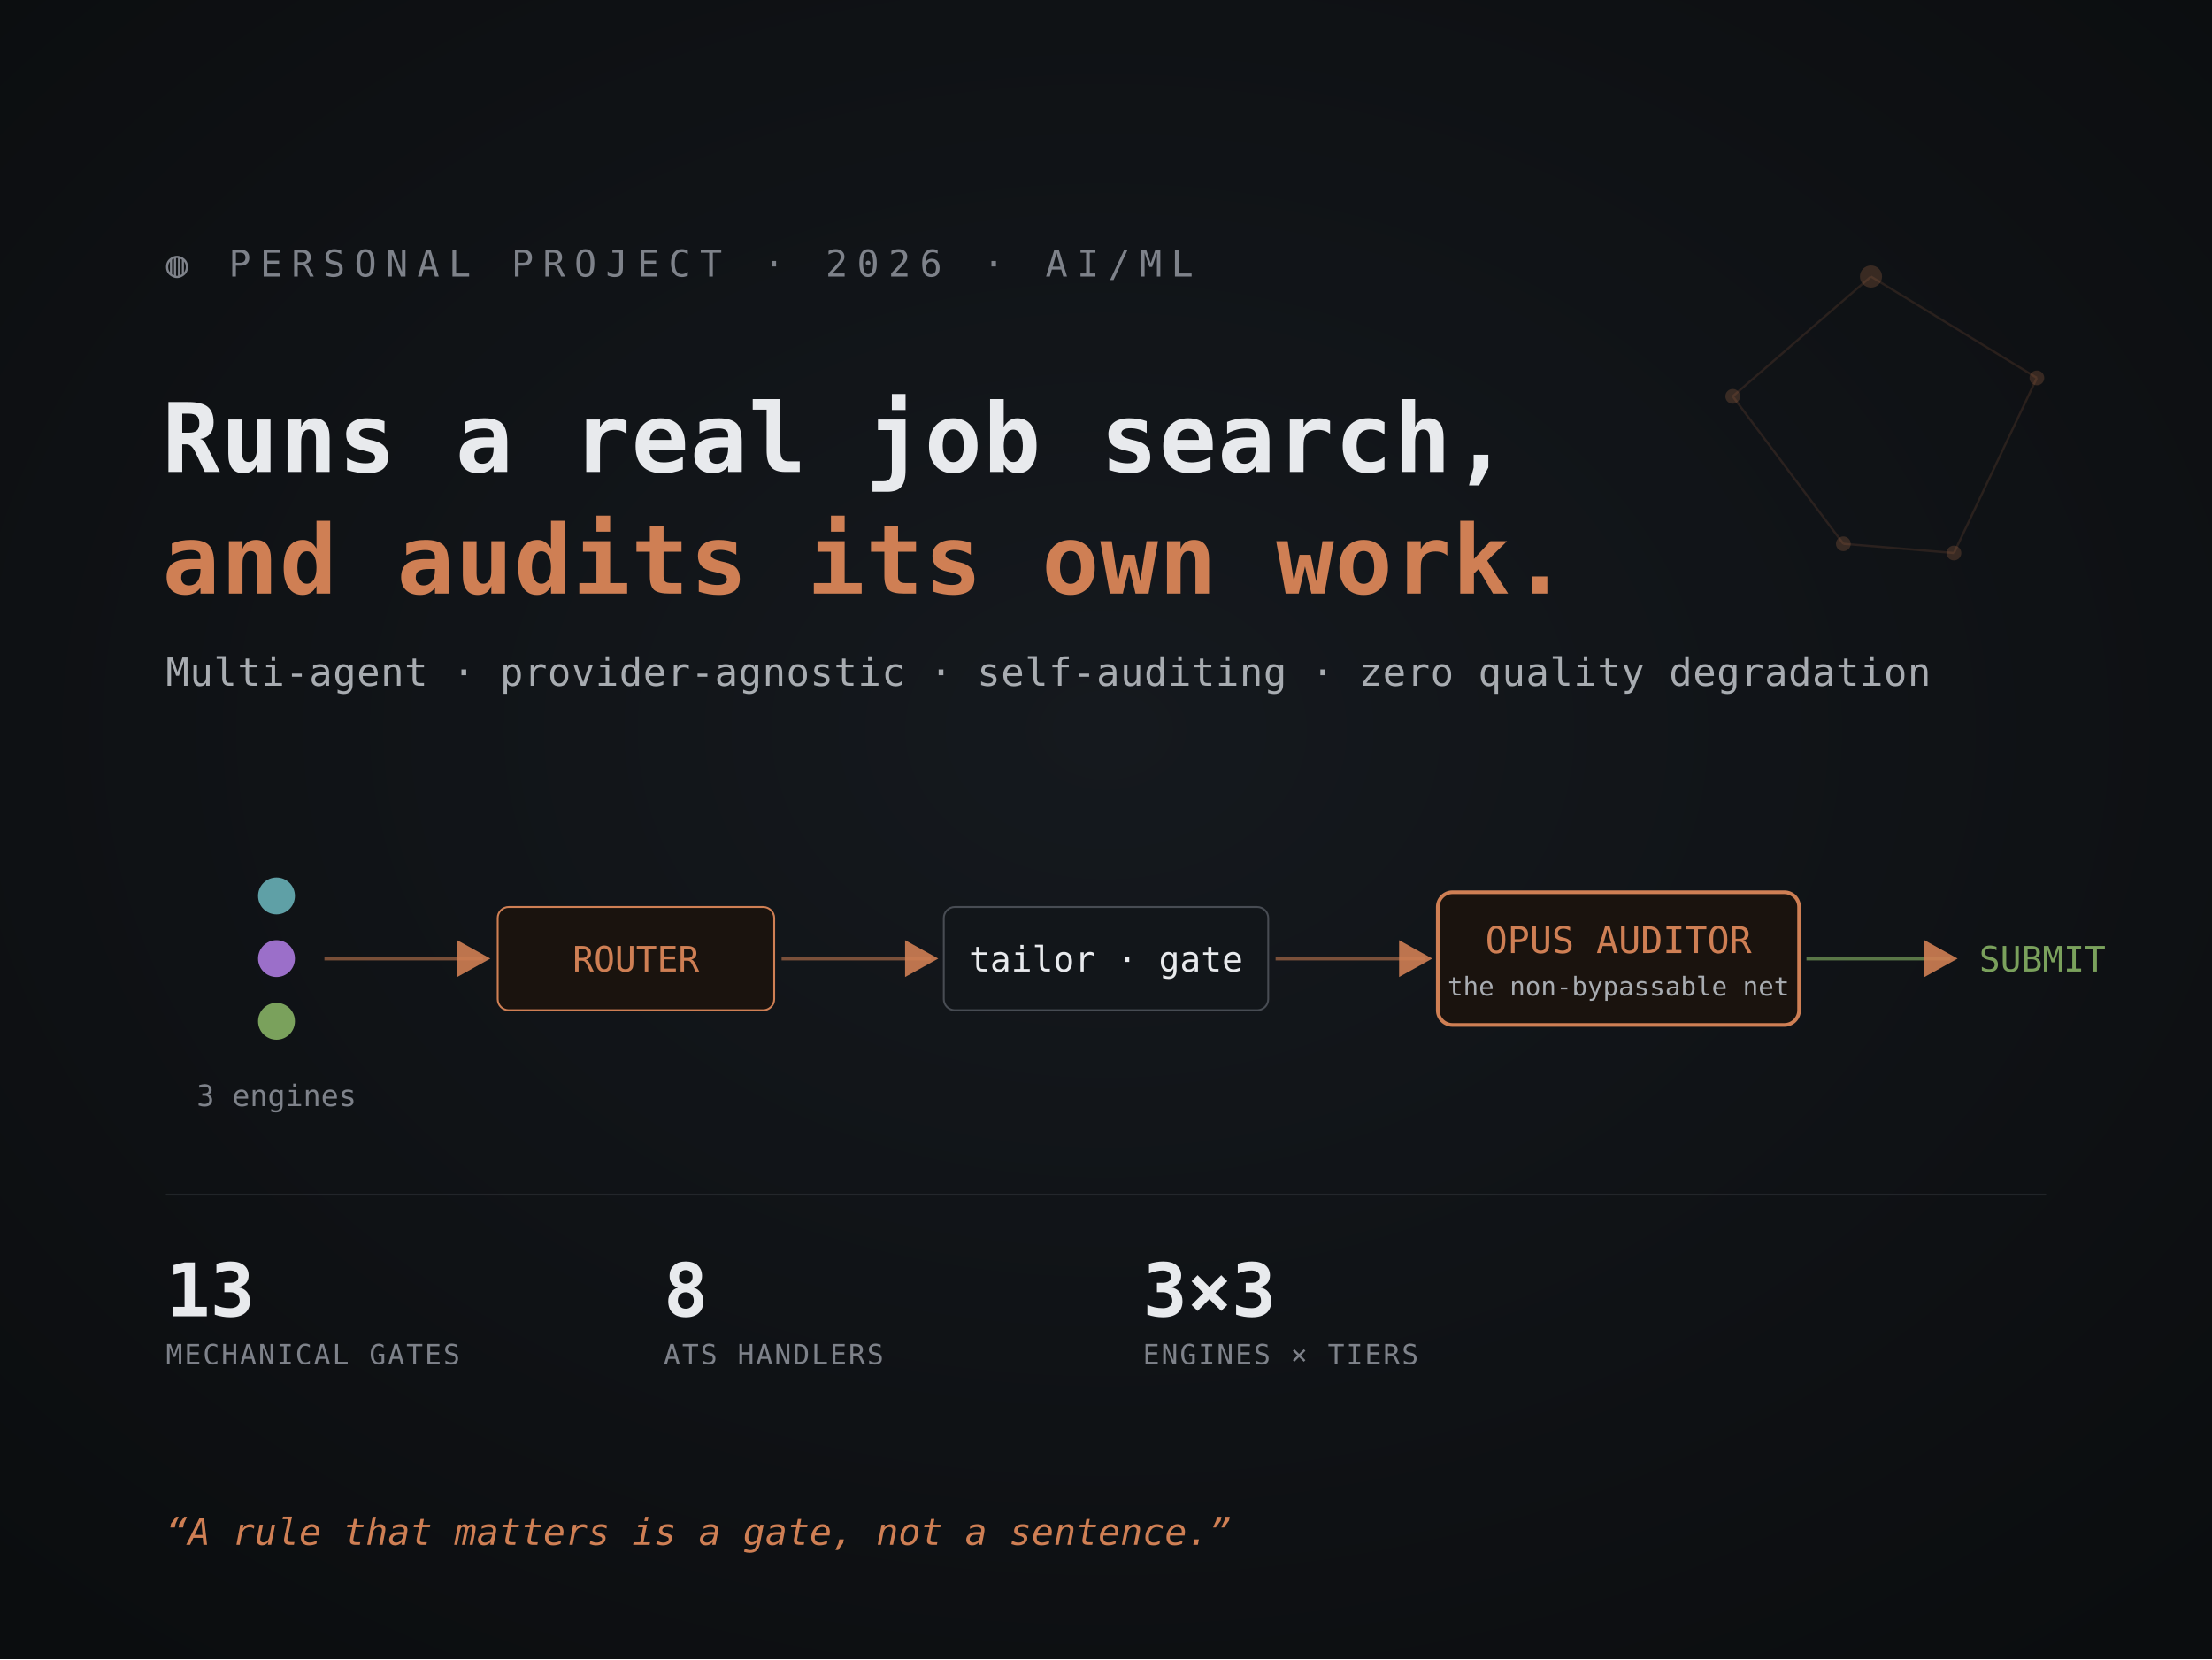
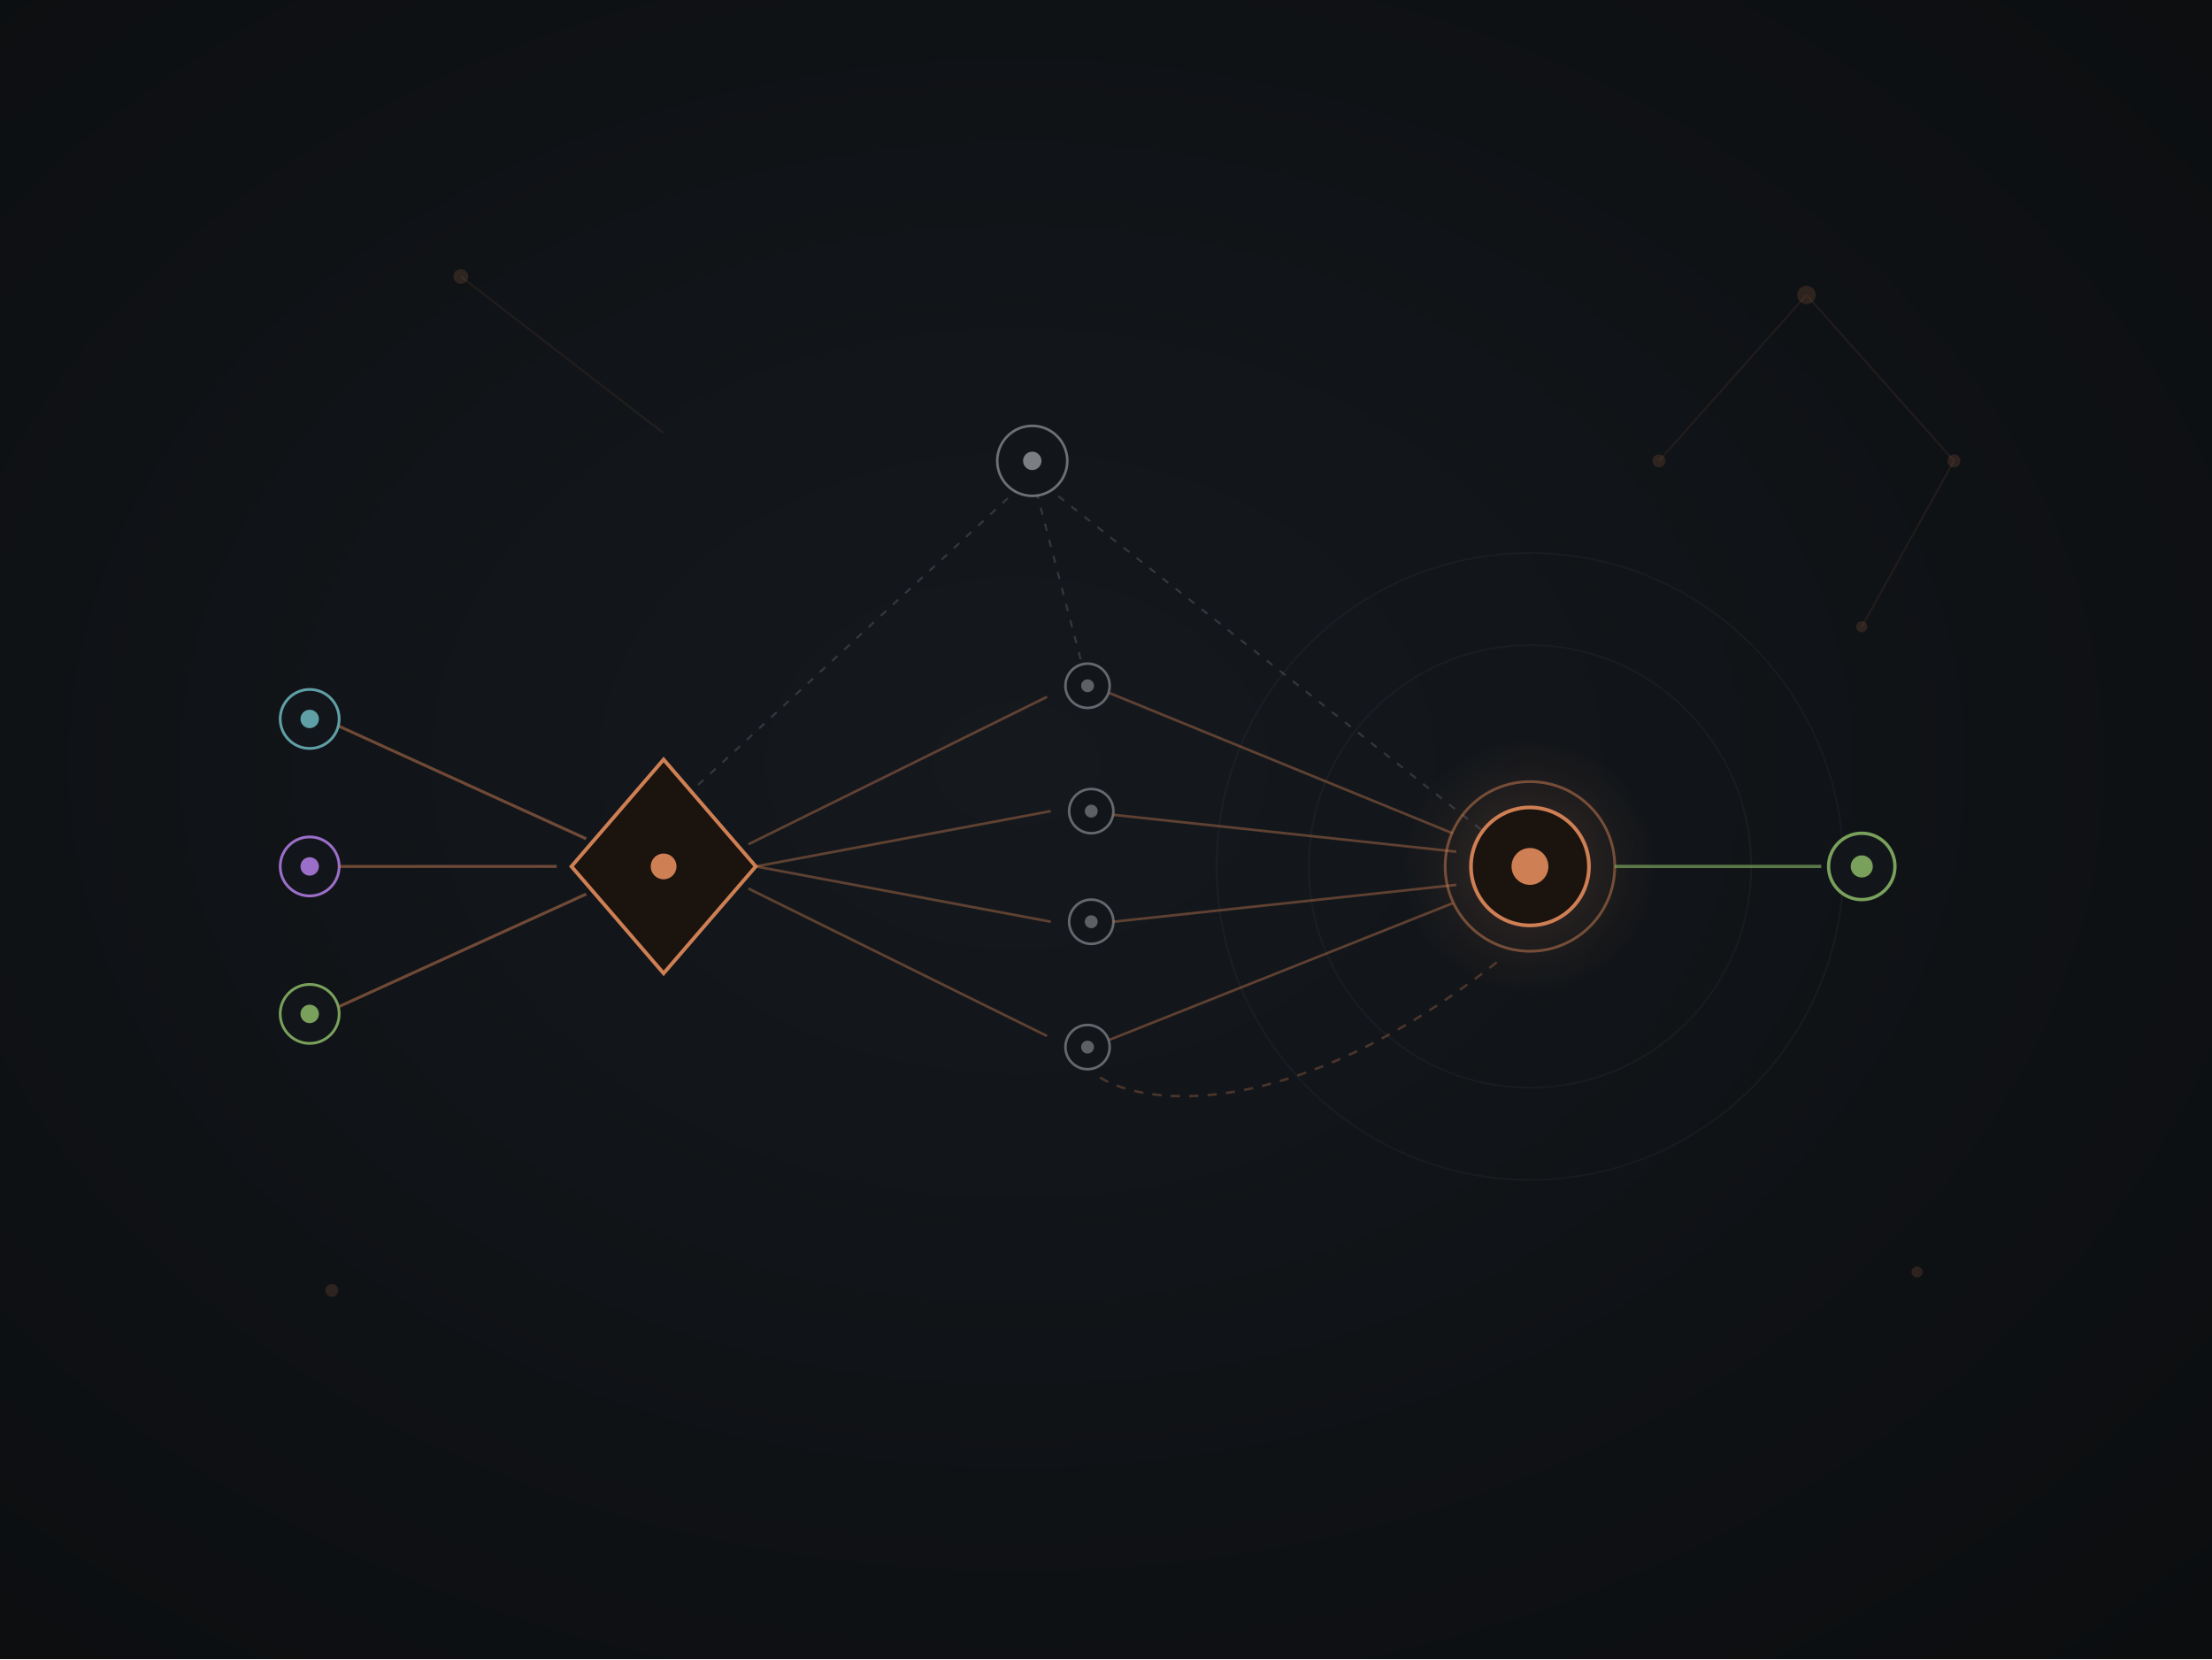
- <svg xmlns="http://www.w3.org/2000/svg" viewBox="0 0 1200 900" width="1200" height="900" font-family="'IBM Plex Mono', ui-monospace, monospace">
+ <svg xmlns="http://www.w3.org/2000/svg" viewBox="0 0 1200 900" width="1200" height="900">
  <defs>
-     <marker id="ca" markerWidth="10" markerHeight="10" refX="7" refY="5" orient="auto">
-       <path d="M0,0 L9,5 L0,10 Z" fill="#cf7f54" fill-opacity="0.9" />
-     </marker>
-     <radialGradient id="cg" cx="50%" cy="44%" r="72%">
+     <radialGradient id="cg" cx="46%" cy="46%" r="75%">
      <stop offset="0%" stop-color="#15191e" />
      <stop offset="100%" stop-color="#0b0d0f" />
    </radialGradient>
+     <radialGradient id="halo" cx="50%" cy="50%" r="50%">
+       <stop offset="0%" stop-color="#cf7f54" stop-opacity="0.22" />
+       <stop offset="70%" stop-color="#cf7f54" stop-opacity="0.05" />
+       <stop offset="100%" stop-color="#cf7f54" stop-opacity="0" />
+     </radialGradient>
  </defs>
  <rect width="1200" height="900" fill="url(#cg)" />
-   <g stroke="#cf7f54" stroke-opacity="0.14" stroke-width="1.2" fill="none">
-     <path d="M1015,150 L1105,205 M1015,150 L940,215 M1105,205 L1060,300 M940,215 L1000,295 M1060,300 L1000,295" />
+   <g stroke="#cf7f54" stroke-opacity="0.10" stroke-width="1" fill="none">
+     <path d="M250,150 L360,235 M980,160 L1060,250 M980,160 L900,250 M1060,250 L1010,340" />
  </g>
-   <g fill="#cf7f54" fill-opacity="0.22">
-     <circle cx="1015" cy="150" r="6" />
-     <circle cx="1105" cy="205" r="4" />
-     <circle cx="940" cy="215" r="4" />
-     <circle cx="1060" cy="300" r="4" />
-     <circle cx="1000" cy="295" r="4" />
+   <g fill="#cf7f54" fill-opacity="0.16">
+     <circle cx="250" cy="150" r="4" />
+     <circle cx="980" cy="160" r="5" />
+     <circle cx="1060" cy="250" r="3.5" />
+     <circle cx="900" cy="250" r="3.5" />
+     <circle cx="1010" cy="340" r="3" />
+     <circle cx="180" cy="700" r="3.5" />
+     <circle cx="1040" cy="690" r="3" />
  </g>
-   <text x="90" y="150" fill="#7e828a" font-size="20" letter-spacing="5">◍  PERSONAL PROJECT · 2026 · AI/ML</text>
-   <text x="88" y="256" fill="#e8eaed" font-size="52" font-weight="600" letter-spacing="0.5">Runs a real job search,</text>
-   <text x="88" y="322" fill="#cf7f54" font-size="52" font-weight="600" letter-spacing="0.5">and audits its own work.</text>
-   <text x="90" y="372" fill="#a8acb1" font-size="21" letter-spacing="0.3">Multi-agent · provider-agnostic · self-auditing · zero quality degradation</text>
-   <g font-size="20">
-     <circle cx="150" cy="486" r="10" fill="#5fa0a6" />
-     <circle cx="150" cy="520" r="10" fill="#9b6fc9" />
-     <circle cx="150" cy="554" r="10" fill="#7aa15c" />
-     <text x="150" y="600" text-anchor="middle" fill="#7e828a" font-size="16">3 engines</text>
-     <path d="M176,520 L262,520" fill="none" stroke="#cf7f54" stroke-opacity="0.55" stroke-width="2" marker-end="url(#ca)" />
-     <rect x="270" y="492" width="150" height="56" rx="6" fill="#1a130e" stroke="#cf7f54" />
-     <text x="345" y="527" text-anchor="middle" fill="#cf7f54" font-size="19">ROUTER</text>
-     <path d="M424,520 L505,520" fill="none" stroke="#cf7f54" stroke-opacity="0.55" stroke-width="2" marker-end="url(#ca)" />
-     <rect x="512" y="492" width="176" height="56" rx="6" fill="#12161a" stroke="#5e636b" stroke-opacity="0.7" />
-     <text x="600" y="527" text-anchor="middle" fill="#e8eaed" font-size="19">tailor · gate</text>
-     <path d="M692,520 L773,520" fill="none" stroke="#cf7f54" stroke-opacity="0.55" stroke-width="2" marker-end="url(#ca)" />
-     <rect x="780" y="484" width="196" height="72" rx="8" fill="#1a130e" stroke="#cf7f54" stroke-width="2" />
-     <text x="878" y="517" text-anchor="middle" fill="#cf7f54" font-size="20">OPUS AUDITOR</text>
-     <text x="878" y="540" text-anchor="middle" fill="#a8acb1" font-size="14">the non-bypassable net</text>
-     <path d="M980,520 L1058,520" fill="none" stroke="#7aa15c" stroke-opacity="0.7" stroke-width="2" marker-end="url(#ca)" />
-     <text x="1108" y="527" text-anchor="middle" fill="#7aa15c" font-size="19">SUBMIT</text>
+   <g stroke="#5e636b" stroke-opacity="0.10" fill="none">
+     <circle cx="830" cy="470" r="120" />
+     <circle cx="830" cy="470" r="170" />
  </g>
-   <line x1="90" y1="648" x2="1110" y2="648" stroke="#5e636b" stroke-opacity="0.25" stroke-width="1" />
-   <g>
-     <text x="90" y="714" fill="#e8eaed" font-size="40" font-weight="600">13</text>
-     <text x="90" y="740" fill="#7e828a" font-size="15" letter-spacing="1">MECHANICAL GATES</text>
-     <text x="360" y="714" fill="#e8eaed" font-size="40" font-weight="600">8</text>
-     <text x="360" y="740" fill="#7e828a" font-size="15" letter-spacing="1">ATS HANDLERS</text>
-     <text x="620" y="714" fill="#e8eaed" font-size="40" font-weight="600">3×3</text>
-     <text x="620" y="740" fill="#7e828a" font-size="15" letter-spacing="1">ENGINES × TIERS</text>
+   <g stroke="#a8acb1" stroke-opacity="0.22" stroke-width="1.1" stroke-dasharray="4 5" fill="none">
+     <path d="M560,258 L372,432" />
+     <path d="M560,258 L590,372" />
+     <path d="M560,258 L806,452" />
  </g>
-   <text x="90" y="838" fill="#cf7f54" font-size="20" font-style="italic">“A rule that matters is a gate, not a sentence.”</text>
+   <circle cx="560" cy="250" r="19" fill="#12161a" stroke="#a8acb1" stroke-opacity="0.6" stroke-width="1.4" />
+   <circle cx="560" cy="250" r="5" fill="#a8acb1" fill-opacity="0.7" />
+   <g stroke-width="1.5">
+     <circle cx="168" cy="390" r="16" fill="#12161a" stroke="#5fa0a6" />
+     <circle cx="168" cy="470" r="16" fill="#12161a" stroke="#9b6fc9" />
+     <circle cx="168" cy="550" r="16" fill="#12161a" stroke="#7aa15c" />
+     <circle cx="168" cy="390" r="5" fill="#5fa0a6" />
+     <circle cx="168" cy="470" r="5" fill="#9b6fc9" />
+     <circle cx="168" cy="550" r="5" fill="#7aa15c" />
+   </g>
+   <g stroke="#cf7f54" stroke-opacity="0.5" stroke-width="1.6" fill="none">
+     <path d="M184,394 L318,455" />
+     <path d="M184,470 L302,470" />
+     <path d="M184,546 L318,485" />
+   </g>
+   <path d="M360,412 L410,470 L360,528 L310,470 Z" fill="#1a130e" stroke="#cf7f54" stroke-width="2" />
+   <circle cx="360" cy="470" r="7" fill="#cf7f54" />
+   <g stroke="#cf7f54" stroke-opacity="0.4" stroke-width="1.4" fill="none">
+     <path d="M406,458 L568,378" />
+     <path d="M410,470 L570,440" />
+     <path d="M410,470 L570,500" />
+     <path d="M406,482 L568,562" />
+   </g>
+   <g fill="#12161a" stroke="#a8acb1" stroke-opacity="0.55" stroke-width="1.4">
+     <circle cx="590" cy="372" r="12" />
+     <circle cx="592" cy="440" r="12" />
+     <circle cx="592" cy="500" r="12" />
+     <circle cx="590" cy="568" r="12" />
+   </g>
+   <g fill="#a8acb1" fill-opacity="0.5">
+     <circle cx="590" cy="372" r="3.5" />
+     <circle cx="592" cy="440" r="3.5" />
+     <circle cx="592" cy="500" r="3.5" />
+     <circle cx="590" cy="568" r="3.5" />
+   </g>
+   <g stroke="#cf7f54" stroke-opacity="0.4" stroke-width="1.4" fill="none">
+     <path d="M602,376 L788,452" />
+     <path d="M604,442 L790,462" />
+     <path d="M604,500 L790,480" />
+     <path d="M602,564 L788,490" />
+   </g>
+   <circle cx="830" cy="470" r="70" fill="url(#halo)" />
+   <circle cx="830" cy="470" r="46" fill="none" stroke="#cf7f54" stroke-opacity="0.5" stroke-width="1.5" />
+   <circle cx="830" cy="470" r="32" fill="#1a130e" stroke="#cf7f54" stroke-width="2" />
+   <circle cx="830" cy="470" r="10" fill="#cf7f54" />
+   <path d="M812,522 C700,610 620,600 596,584" fill="none" stroke="#cf7f54" stroke-opacity="0.3" stroke-width="1.3" stroke-dasharray="5 5" />
+   <path d="M876,470 L988,470" fill="none" stroke="#7aa15c" stroke-opacity="0.7" stroke-width="1.8" />
+   <circle cx="1010" cy="470" r="18" fill="#12161a" stroke="#7aa15c" stroke-width="1.8" />
+   <circle cx="1010" cy="470" r="6" fill="#7aa15c" />
</svg>
